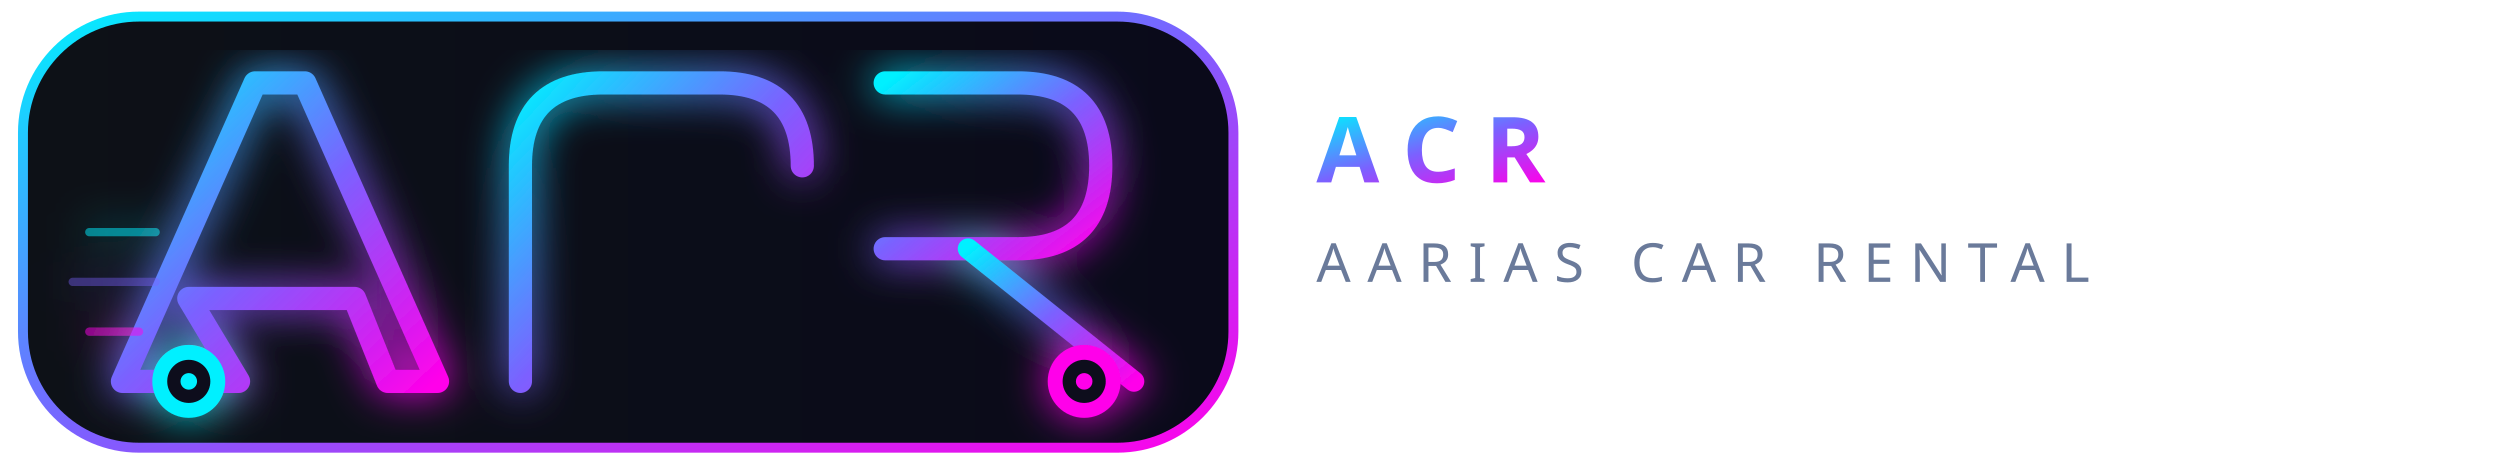
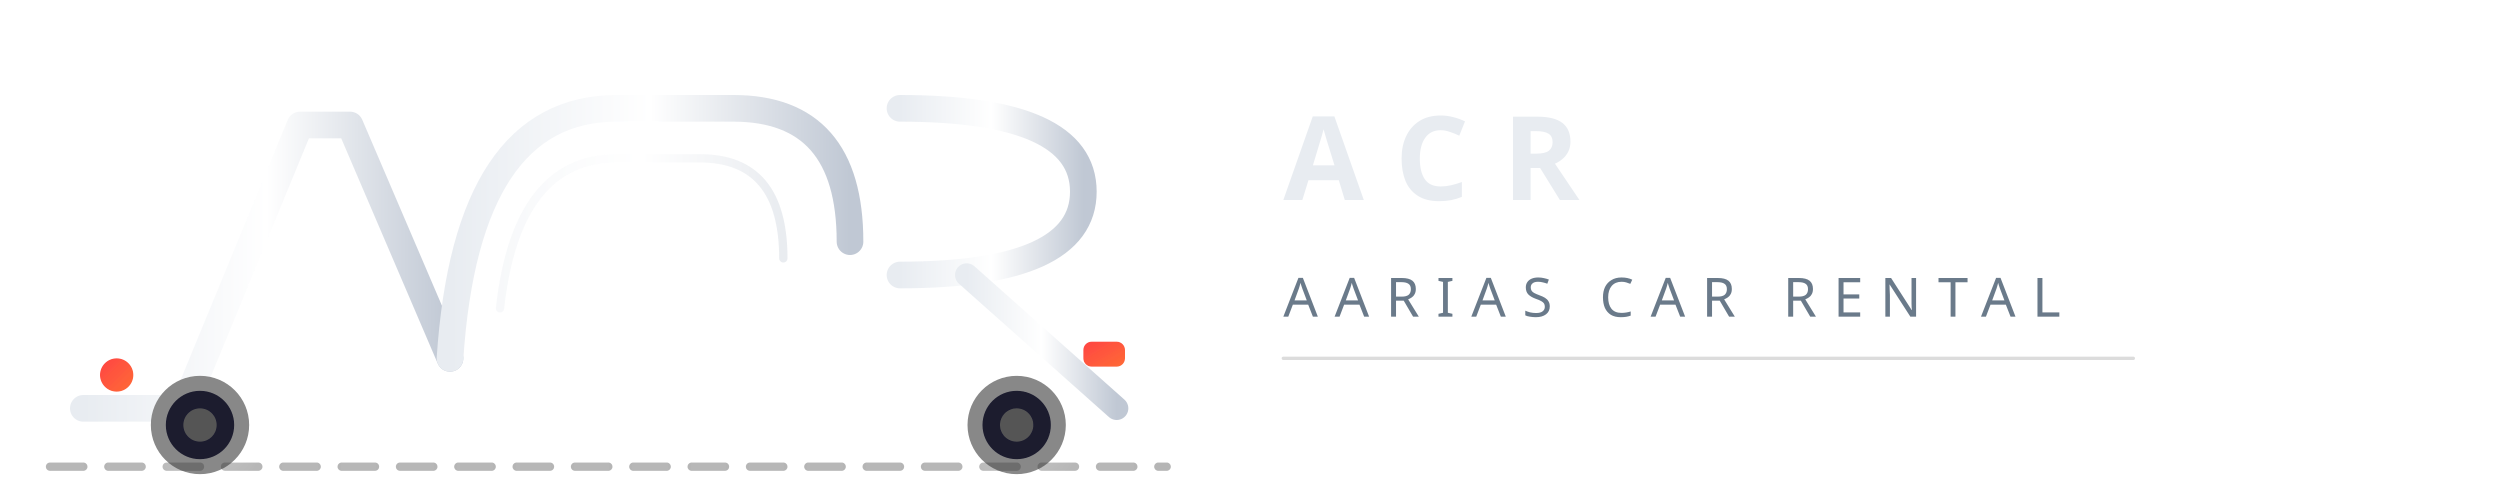
- <svg xmlns="http://www.w3.org/2000/svg" viewBox="0 0 300 56" width="280" height="52">
+ <svg xmlns="http://www.w3.org/2000/svg" viewBox="0 0 300 60" width="280" height="56">
  <defs>
-     <linearGradient id="neonGrad" x1="0%" y1="0%" x2="100%" y2="100%">
-       <stop offset="0%" stop-color="#00f0ff" />
-       <stop offset="50%" stop-color="#7b61ff" />
-       <stop offset="100%" stop-color="#ff00ea" />
+     <linearGradient id="carGrad" x1="0%" y1="0%" x2="100%" y2="0%">
+       <stop offset="0%" stop-color="#e8ecf1" />
+       <stop offset="50%" stop-color="#ffffff" />
+       <stop offset="100%" stop-color="#c0c8d4" />
    </linearGradient>
-     <linearGradient id="bgGrad" x1="0%" y1="0%" x2="100%" y2="0%">
-       <stop offset="0%" stop-color="#0d1117" />
-       <stop offset="100%" stop-color="#0a0a1a" />
+     <linearGradient id="accentGrad" x1="0%" y1="0%" x2="100%" y2="100%">
+       <stop offset="0%" stop-color="#ff4444" />
+       <stop offset="100%" stop-color="#ff6b35" />
    </linearGradient>
-     <filter id="nGlow">
-       <feGaussianBlur stdDeviation="2.5" result="b" />
+     <filter id="glow">
+       <feGaussianBlur stdDeviation="1.5" result="b" />
+       <feFlood flood-color="#ffffff" flood-opacity="0.15" result="c" />
+       <feComposite in="c" in2="b" operator="in" result="d" />
      <feMerge>
-         <feMergeNode in="b" />
+         <feMergeNode in="d" />
        <feMergeNode in="SourceGraphic" />
      </feMerge>
    </filter>
  </defs>
-   <rect x="2" y="2" width="146" height="52" rx="14" fill="url(#bgGrad)" stroke="url(#neonGrad)" stroke-width="1.2" />
-   <g filter="url(#nGlow)" transform="translate(10,4)">
-     <line x1="6" y1="44" x2="128" y2="44" stroke="url(#neonGrad)" stroke-width="1.5" opacity="0.3" stroke-linecap="round" />
-     <polygon points="18,42 4,42 20,6 26,6 42,42 36,42 32,32 12,32" fill="none" stroke="url(#neonGrad)" stroke-width="2.8" stroke-linejoin="round" />
-     <line x1="14" y1="34" x2="30" y2="34" stroke="url(#neonGrad)" stroke-width="2.2" stroke-linecap="round" />
-     <circle cx="12" cy="42" r="3.5" fill="#0a0a1a" stroke="#00f0ff" stroke-width="1.8" />
-     <circle cx="12" cy="42" r="1" fill="#00f0ff" />
-     <path d="M52,42 L52,16 Q52,6 62,6 L76,6 Q86,6 86,16" fill="none" stroke="url(#neonGrad)" stroke-width="2.8" stroke-linecap="round" stroke-linejoin="round" />
-     <line x1="58" y1="18" x2="58" y2="36" stroke="url(#neonGrad)" stroke-width="1.2" opacity="0.5" stroke-linecap="round" />
-     <line x1="76" y1="12" x2="76" y2="24" stroke="url(#neonGrad)" stroke-width="1.2" opacity="0.4" stroke-linecap="round" />
-     <line x1="96" y1="6" x2="96" y2="42" stroke="url(#neonGrad)" stroke-width="2.8" stroke-linecap="round" />
-     <path d="M96,6 L112,6 Q122,6 122,16 Q122,26 112,26 L96,26" fill="none" stroke="url(#neonGrad)" stroke-width="2.8" stroke-linecap="round" stroke-linejoin="round" />
-     <line x1="106" y1="26" x2="126" y2="42" stroke="url(#neonGrad)" stroke-width="2.5" stroke-linecap="round" />
-     <circle cx="120" cy="42" r="3.5" fill="#0a0a1a" stroke="#ff00ea" stroke-width="1.8" />
-     <circle cx="120" cy="42" r="1" fill="#ff00ea" />
-     <line x1="0" y1="24" x2="8" y2="24" stroke="#00f0ff" stroke-width="1" opacity="0.5" stroke-linecap="round" />
-     <line x1="-2" y1="30" x2="8" y2="30" stroke="#7b61ff" stroke-width="1" opacity="0.4" stroke-linecap="round" />
-     <line x1="0" y1="36" x2="6" y2="36" stroke="#ff00ea" stroke-width="1" opacity="0.5" stroke-linecap="round" />
+   <g filter="url(#glow)" transform="translate(6,3)">
+     <path d="       M 4,46       L 16,46       L 30,12       L 36,12       L 48,40     " fill="none" stroke="url(#carGrad)" stroke-width="3.2" stroke-linejoin="round" stroke-linecap="round" />
+     <line x1="20" y1="34" x2="40" y2="34" stroke="url(#carGrad)" stroke-width="2.2" stroke-linecap="round" />
+     <circle cx="8" cy="42" r="2" fill="url(#accentGrad)" />
+     <path d="       M 48,40       Q 50,10  68,10       L 82,10       Q 96,10  96,26     " fill="none" stroke="url(#carGrad)" stroke-width="3.2" stroke-linecap="round" stroke-linejoin="round" />
+     <path d="       M 54,34       Q 56,16  68,16       L 78,16       Q 88,16  88,28     " fill="none" stroke="url(#carGrad)" stroke-width="1" opacity="0.35" stroke-linecap="round" stroke-linejoin="round" />
+     <line x1="102" y1="10" x2="102" y2="46" stroke="url(#carGrad)" stroke-width="3.2" stroke-linecap="round" />
+     <path d="M102,10 Q124,10 124,20 Q124,30 102,30" fill="none" stroke="url(#carGrad)" stroke-width="3.2" stroke-linecap="round" stroke-linejoin="round" />
+     <line x1="110" y1="30" x2="128" y2="46" stroke="url(#carGrad)" stroke-width="2.8" stroke-linecap="round" />
+     <rect x="124" y="38" width="5" height="3" rx="1" fill="url(#accentGrad)" />
+     <circle cx="18" cy="48" r="5" fill="#1a1a2e" stroke="#888" stroke-width="1.8" />
+     <circle cx="18" cy="48" r="2" fill="#555" />
+     <circle cx="116" cy="48" r="5" fill="#1a1a2e" stroke="#888" stroke-width="1.8" />
+     <circle cx="116" cy="48" r="2" fill="#555" />
+     <line x1="0" y1="53" x2="134" y2="53" stroke="#444" stroke-width="1" opacity="0.4" stroke-linecap="round" stroke-dasharray="4 3" />
  </g>
-   <text x="158" y="22" font-family="Poppins, sans-serif" font-weight="700" font-size="11" fill="url(#neonGrad)" letter-spacing="3">ACR</text>
-   <text x="158" y="34" font-family="Poppins, sans-serif" font-weight="400" font-size="6.5" fill="#6a7a9a" letter-spacing="2">AARIAS CAR RENTAL</text>
-   <line x1="158" y1="40" x2="260" y2="40" stroke="url(#neonGrad)" stroke-width="0.5" opacity="0.3" stroke-linecap="round" />
+   <text x="154" y="24" font-family="'Poppins', 'Segoe UI', sans-serif" font-weight="800" font-size="14" fill="#e8ecf1" letter-spacing="4">ACR</text>
+   <text x="154" y="38" font-family="'Poppins', 'Segoe UI', sans-serif" font-weight="400" font-size="6.5" fill="#6a7a8a" letter-spacing="2">AARIAS CAR RENTAL</text>
+   <line x1="154" y1="43" x2="256" y2="43" stroke="#888" stroke-width="0.4" opacity="0.3" stroke-linecap="round" />
</svg>
